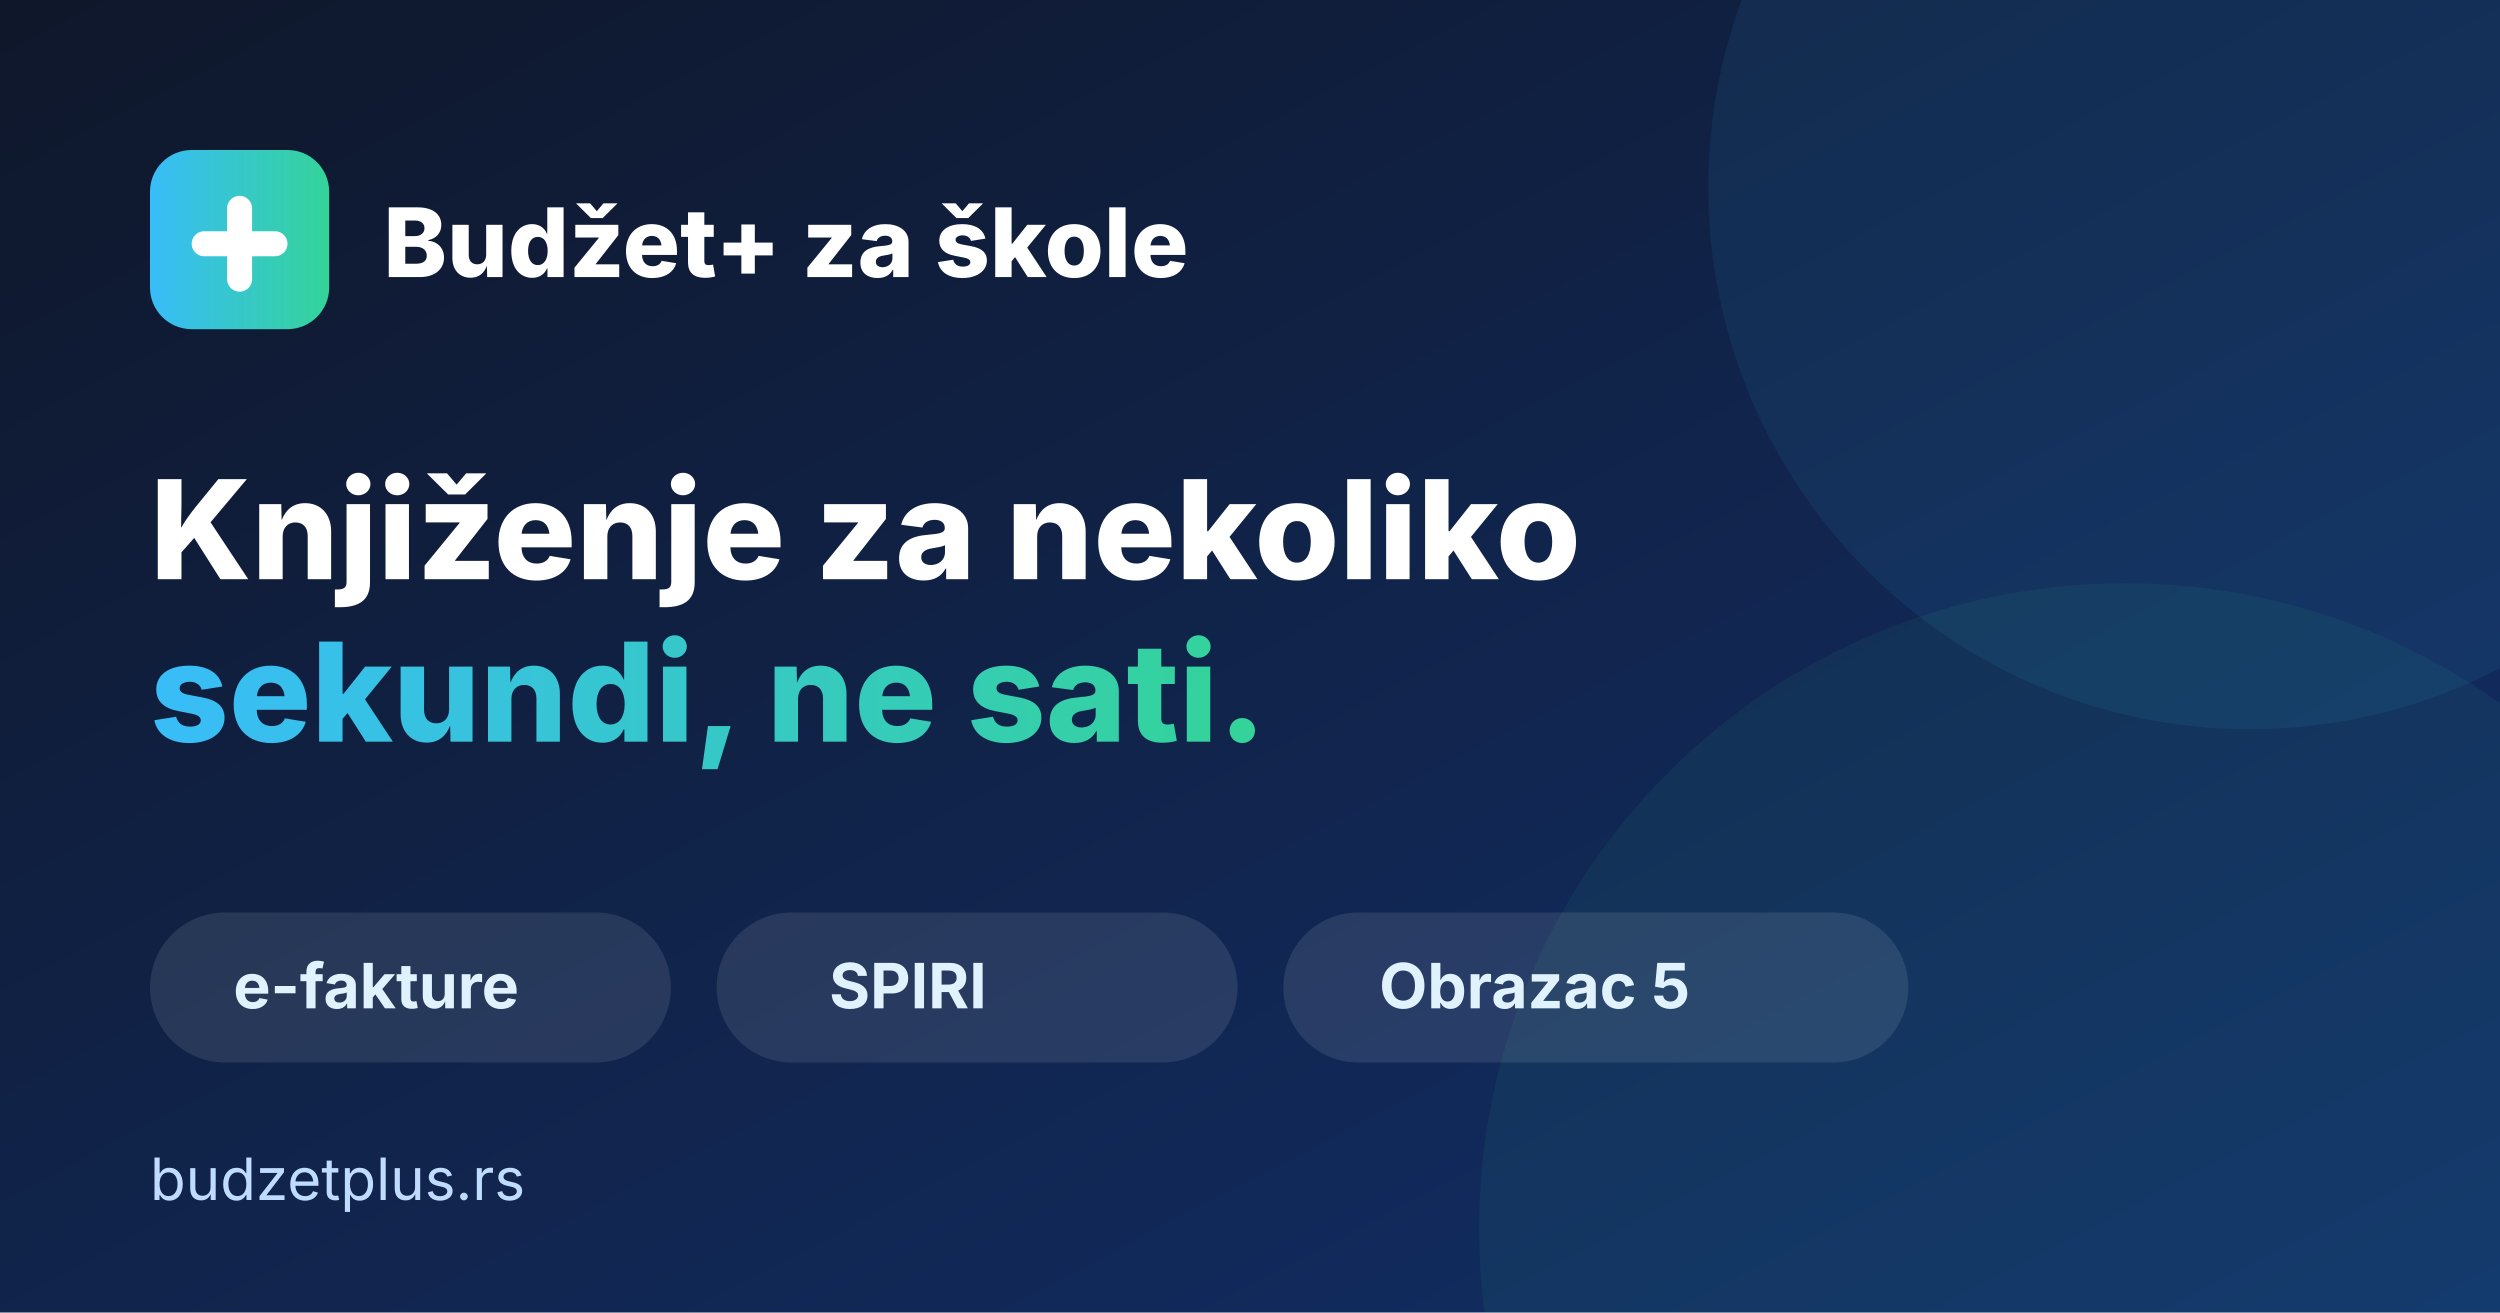
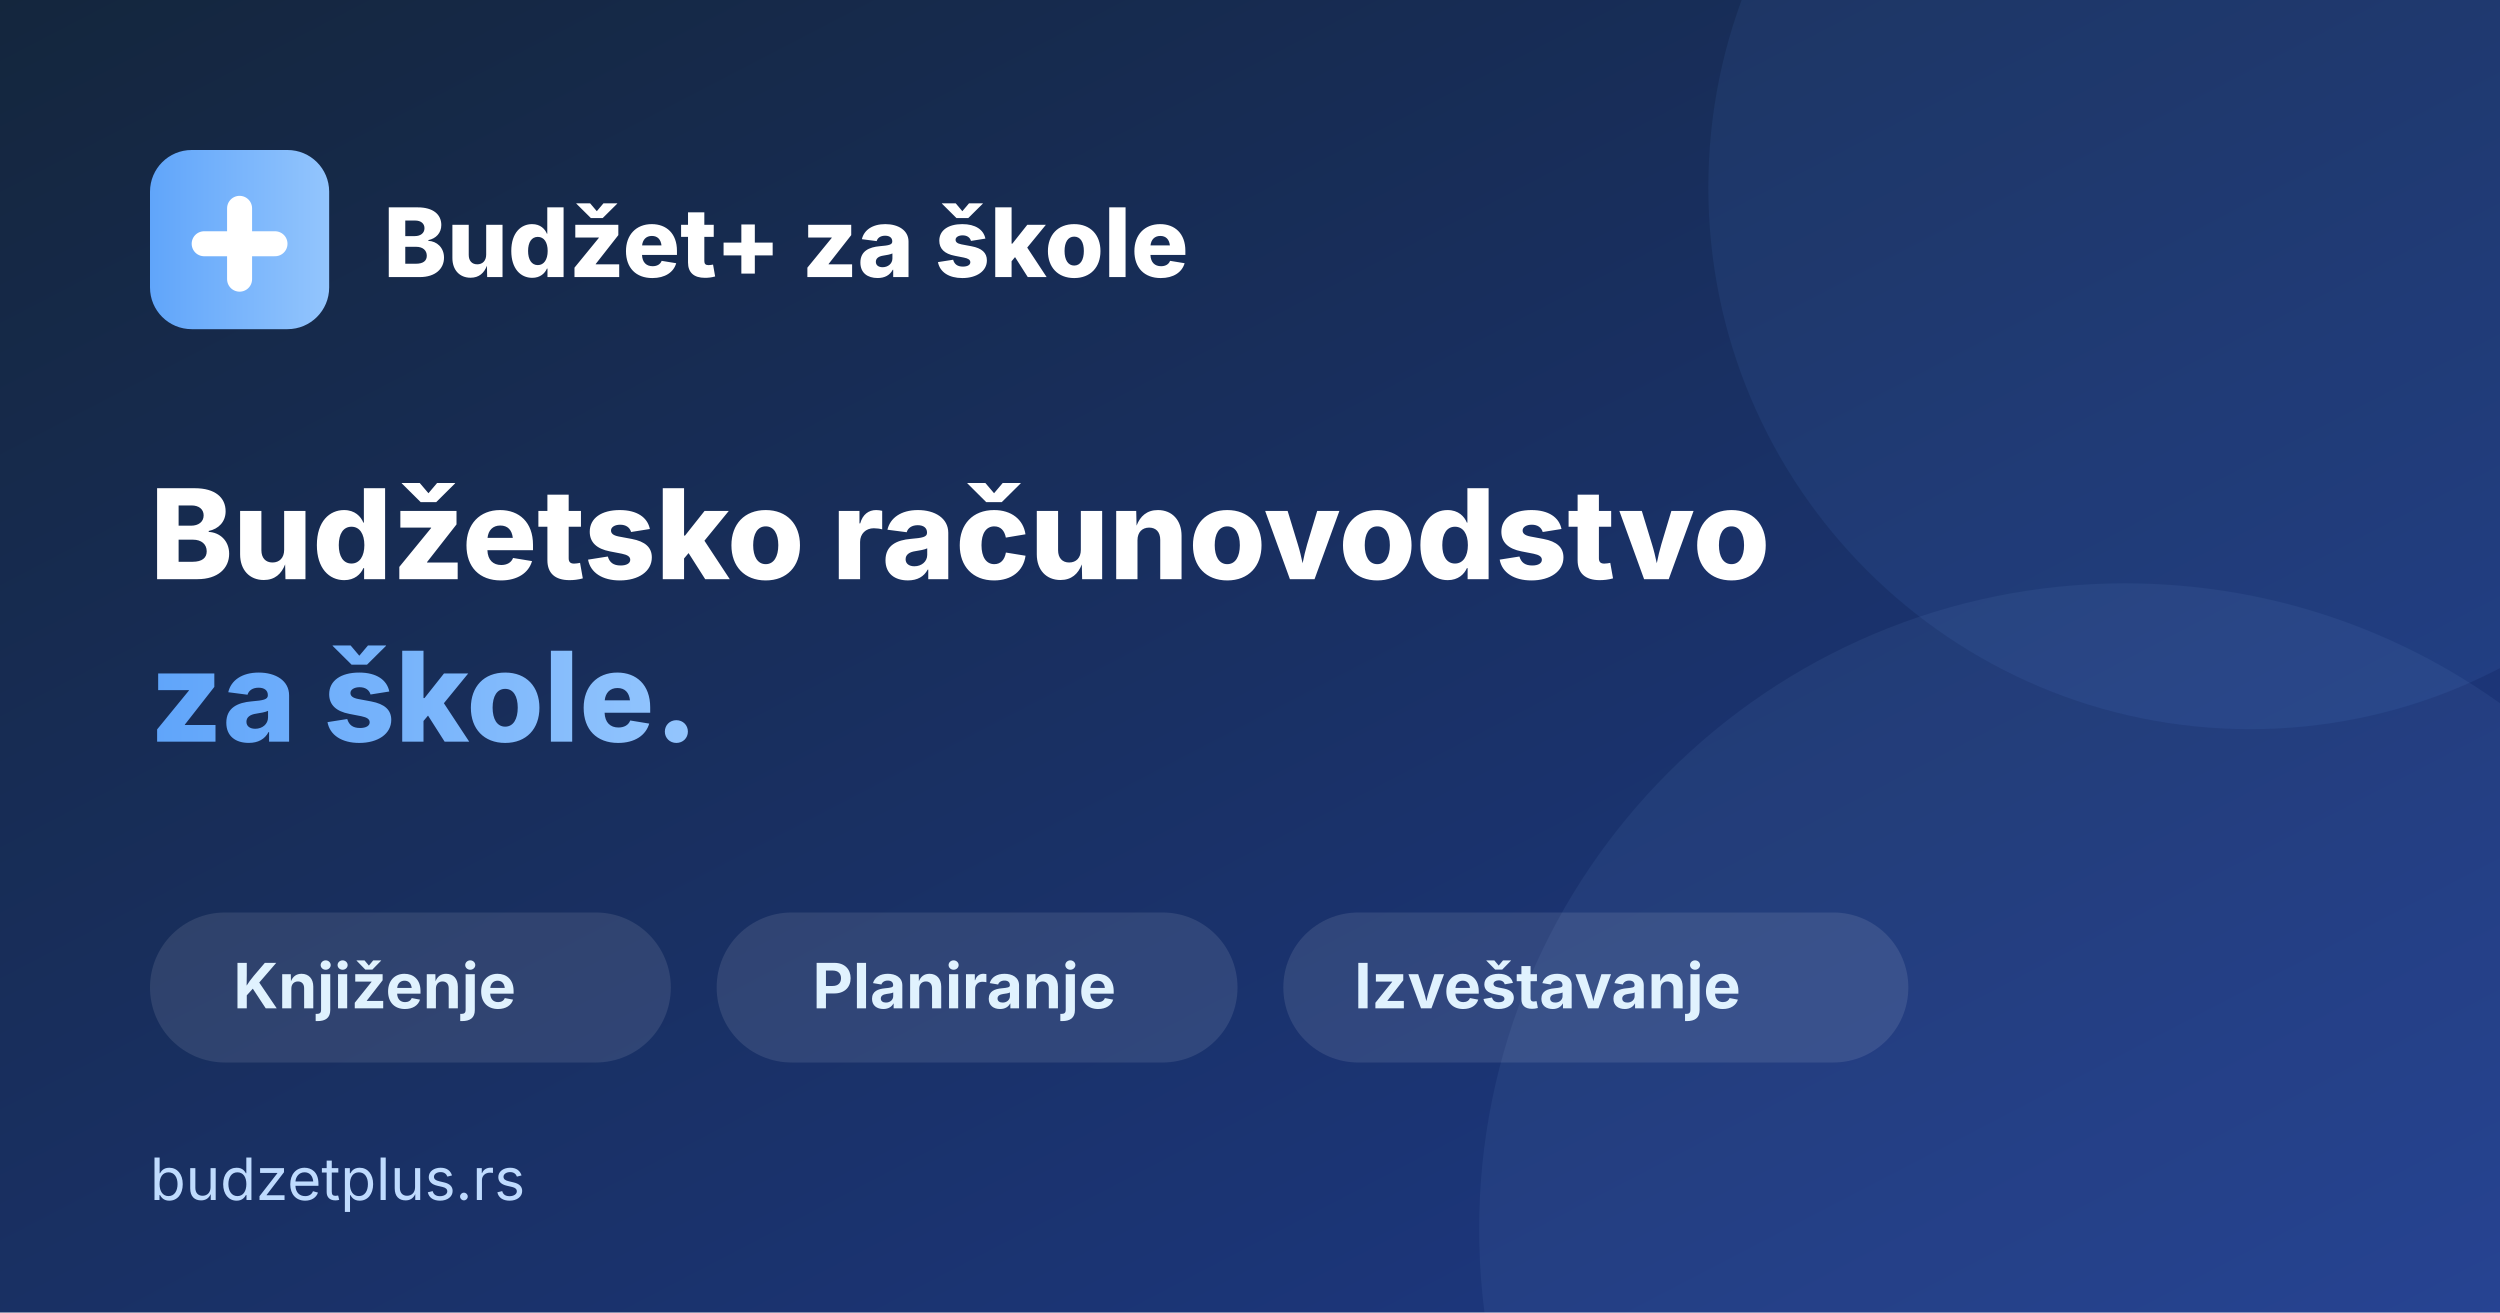
<svg xmlns="http://www.w3.org/2000/svg" width="1200" height="630" viewBox="0 0 1200 630" role="img" aria-labelledby="title desc">
  <defs>
    <linearGradient id="background" x1="0" y1="0" x2="1" y2="1">
-       <stop offset="0" stop-color="#0f172a" />
-       <stop offset="1" stop-color="#12306b" />
+       <stop offset="0" stop-color="#14263d" />
+       <stop offset="1" stop-color="#1e3a8a" />
    </linearGradient>
    <linearGradient id="accent" x1="0" y1="0" x2="1" y2="0">
-       <stop offset="0" stop-color="#38bdf8" />
-       <stop offset="1" stop-color="#34d399" />
+       <stop offset="0" stop-color="#60a5fa" />
+       <stop offset="1" stop-color="#93c5fd" />
    </linearGradient>
  </defs>
  <rect width="1200" height="630" fill="url(#background)" />
-   <circle cx="1080" cy="90" r="260" fill="#38bdf8" opacity=".08" />
-   <circle cx="1020" cy="590" r="310" fill="#34d399" opacity=".07" />
+   <circle cx="1080" cy="90" r="260" fill="#60a5fa" opacity=".08" />
+   <circle cx="1020" cy="590" r="310" fill="#93c5fd" opacity=".07" />
  <rect x="72" y="72" width="86" height="86" rx="20" fill="url(#accent)" />
  <path d="M98 117h34m-17-17v34" stroke="#fff" stroke-width="12" stroke-linecap="round" />
  <text x="184" y="133" fill="#fff" font-family="Inter,Segoe UI,Arial,sans-serif" font-size="46" font-weight="800">Budžet+ za škole</text>
-   <text x="72" y="278" fill="#fff" font-family="Inter,Segoe UI,Arial,sans-serif" font-size="66" font-weight="800">Knjiženje za nekoliko</text>
-   <text x="72" y="356" fill="url(#accent)" font-family="Inter,Segoe UI,Arial,sans-serif" font-size="66" font-weight="800">sekundi, ne sati.</text>
+   <text x="72" y="278" fill="#fff" font-family="Inter,Segoe UI,Arial,sans-serif" font-size="60" font-weight="800">Budžetsko računovodstvo</text>
+   <text x="72" y="356" fill="url(#accent)" font-family="Inter,Segoe UI,Arial,sans-serif" font-size="60" font-weight="800">za škole.</text>
  <g font-family="Inter,Segoe UI,Arial,sans-serif" font-size="30" font-weight="700">
    <rect x="72" y="438" width="250" height="72" rx="36" fill="#fff" opacity=".1" />
-     <text x="112" y="484" fill="#e0f2fe">e-fakture</text>
+     <text x="112" y="484" fill="#e0f2fe">Knjiženje</text>
    <rect x="344" y="438" width="250" height="72" rx="36" fill="#fff" opacity=".1" />
-     <text x="398" y="484" fill="#e0f2fe">SPIRI</text>
+     <text x="390" y="484" fill="#e0f2fe">Planiranje</text>
    <rect x="616" y="438" width="300" height="72" rx="36" fill="#fff" opacity=".1" />
-     <text x="662" y="484" fill="#e0f2fe">Obrazac 5</text>
+     <text x="650" y="484" fill="#e0f2fe">Izveštavanje</text>
  </g>
  <text x="72" y="576" fill="#bfdbfe" font-family="Inter,Segoe UI,Arial,sans-serif" font-size="28">budzetplus.rs</text>
</svg>
